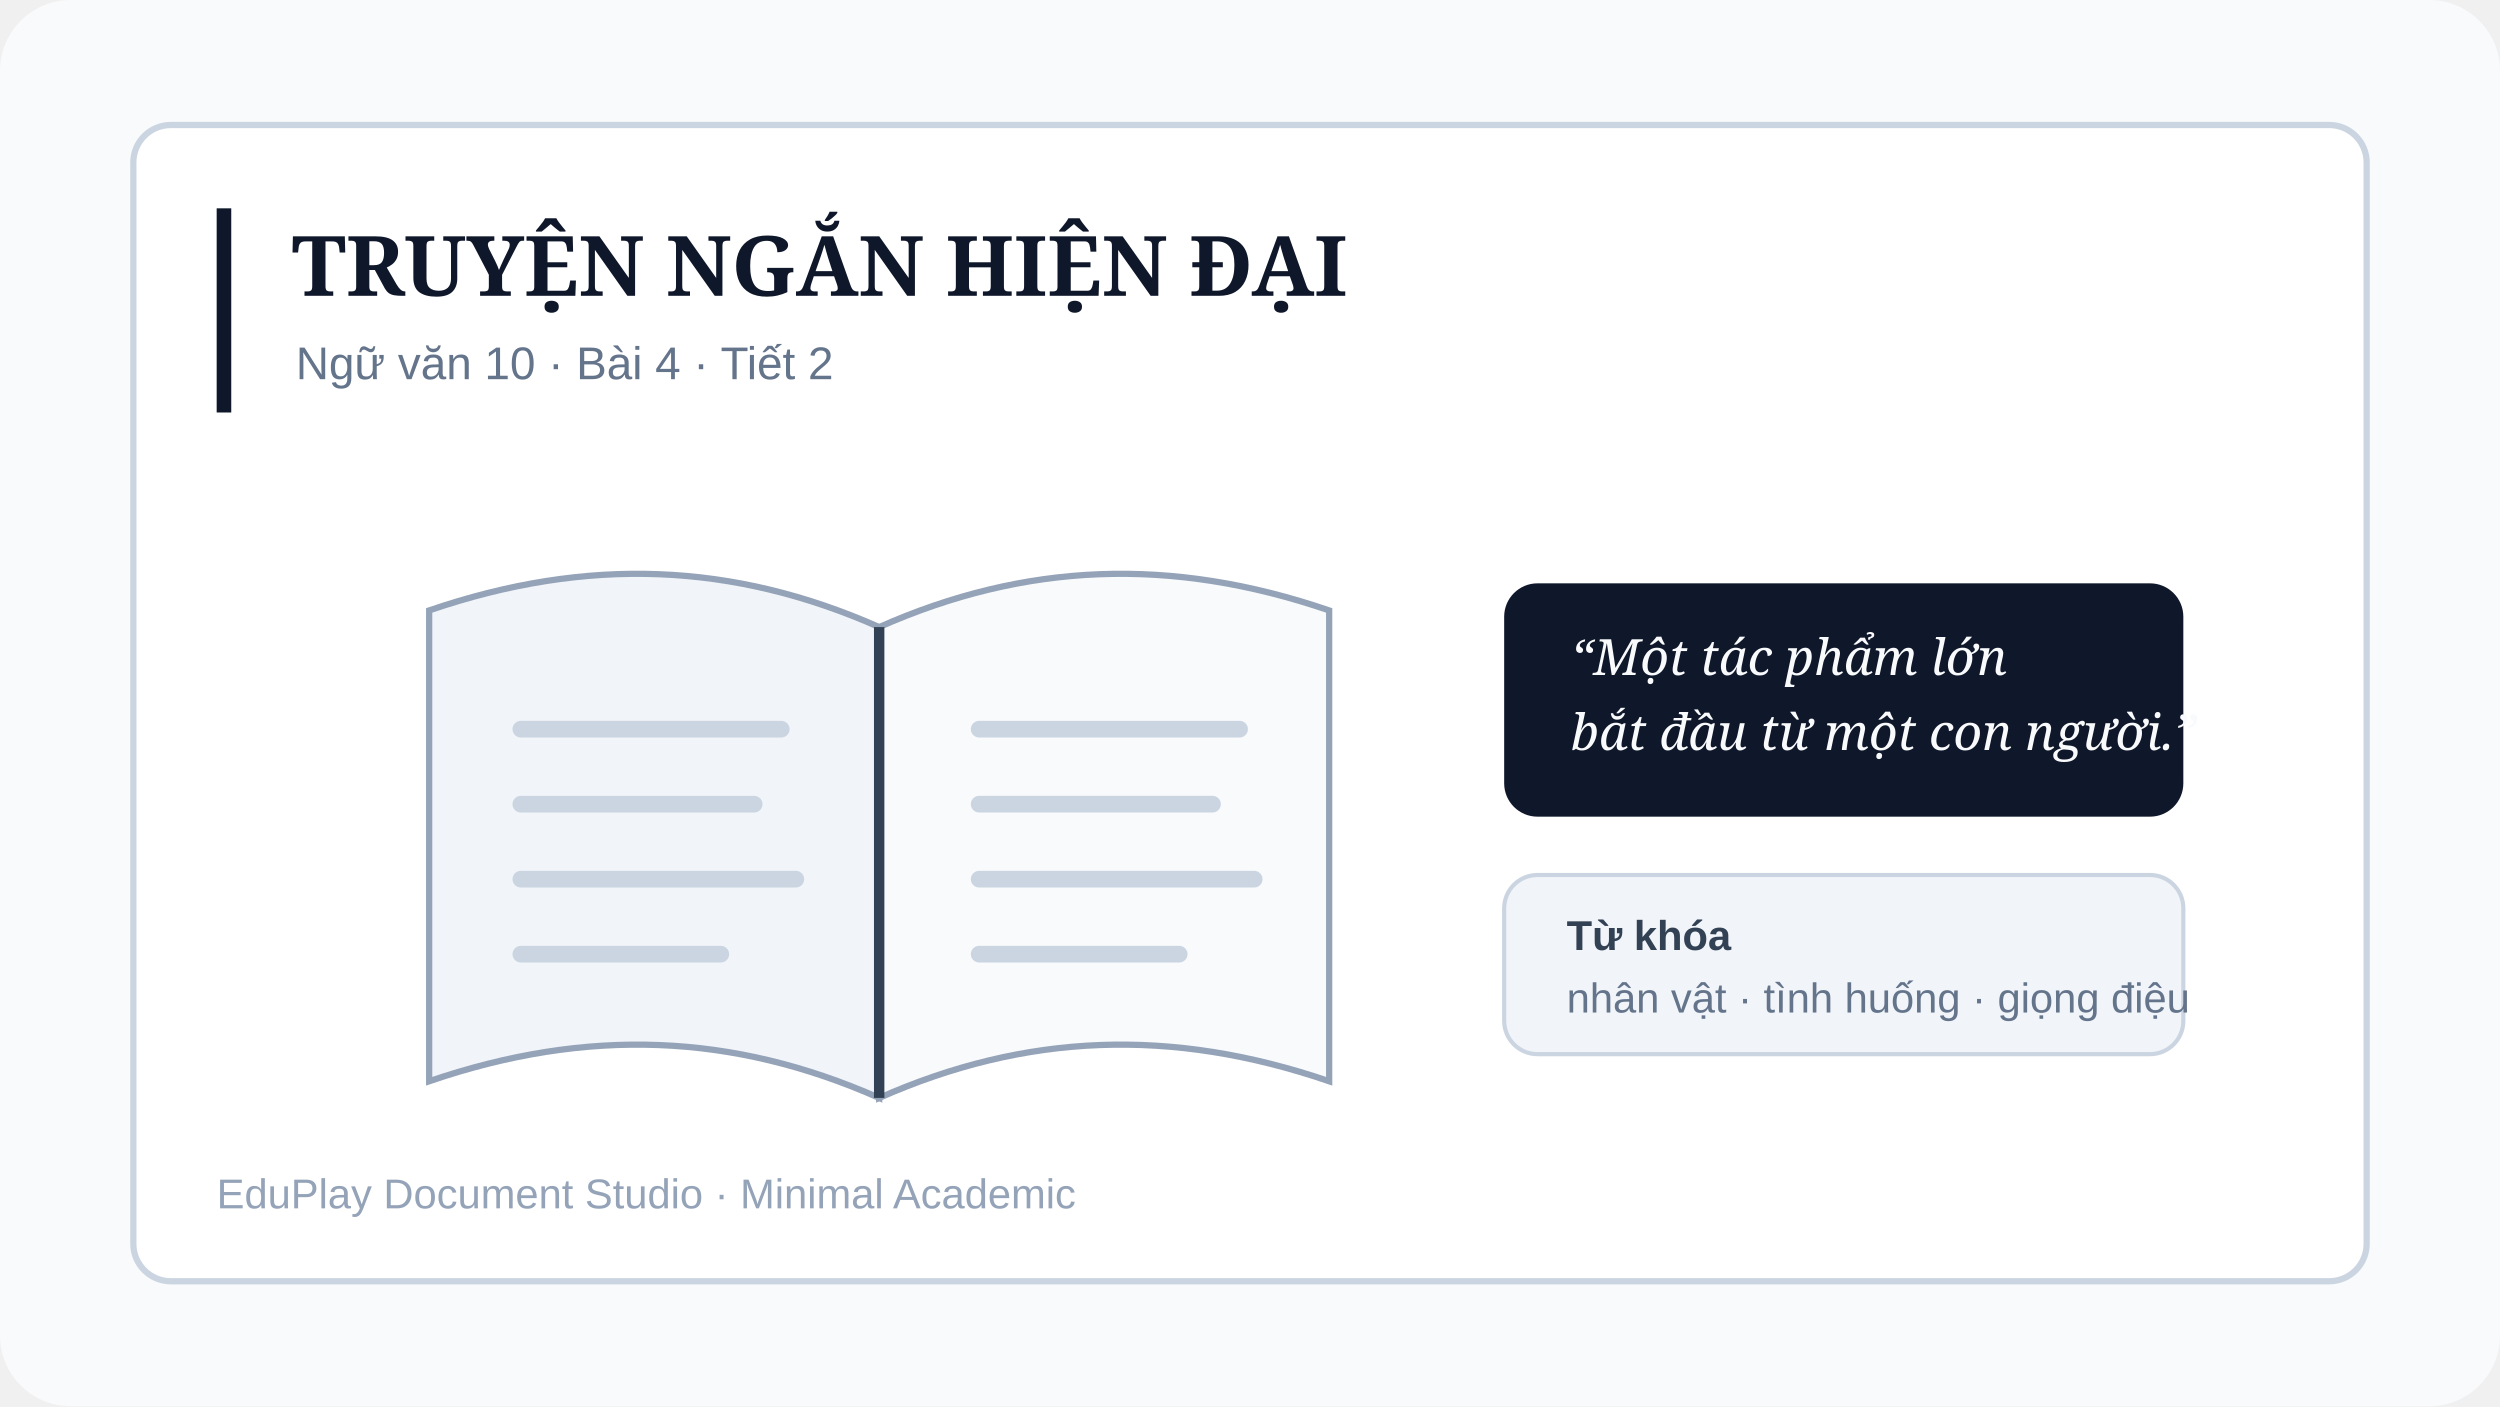
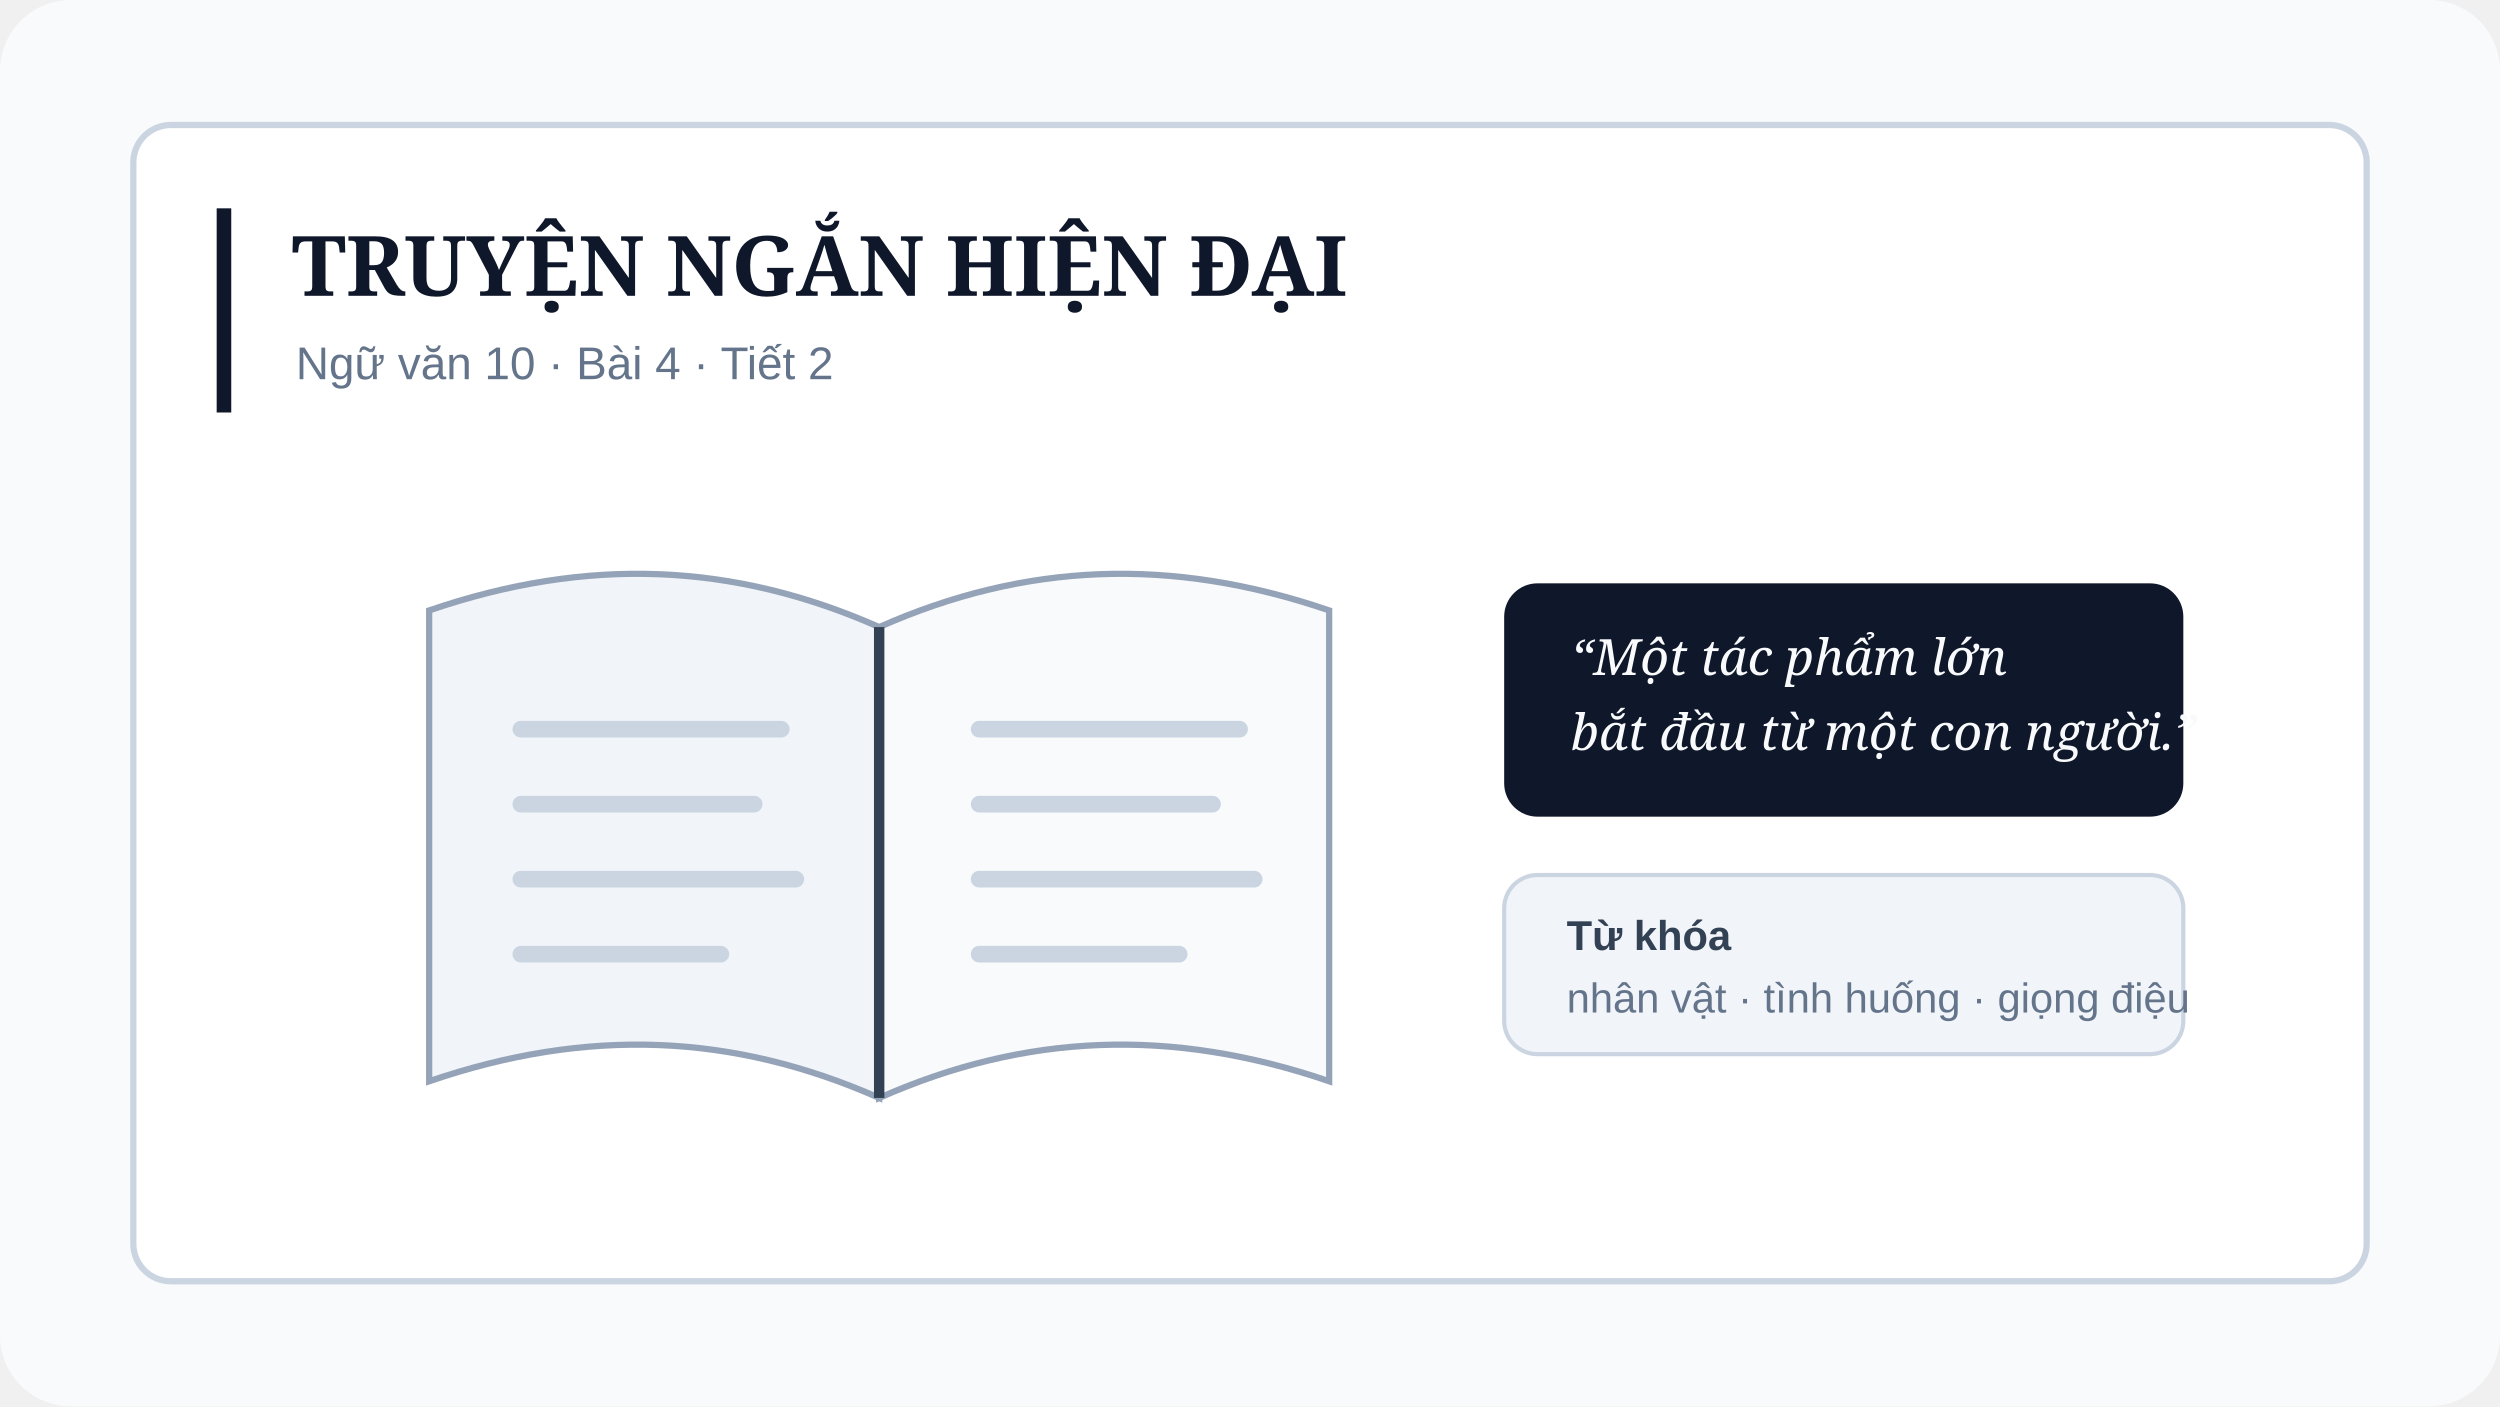
<svg xmlns="http://www.w3.org/2000/svg" viewBox="0 0 1200 675" role="img" aria-label="Minh họa trang sách và truyện ngắn hiện đại">
  <rect width="1200" height="675" rx="34" fill="#f8fafc" />
  <rect x="64" y="60" width="1072" height="555" rx="18" fill="#ffffff" stroke="#cbd5e1" stroke-width="3" />
  <rect x="104" y="100" width="7" height="98" fill="#0f172a" />
  <text x="140" y="142" font-family="Georgia, serif" font-size="40" font-weight="700" fill="#0f172a">TRUYỆN NGẮN HIỆN ĐẠI</text>
  <text x="142" y="182" font-family="Arial, sans-serif" font-size="22" fill="#64748b">Ngữ văn 10 · Bài 4 · Tiết 2</text>
  <path d="M206 293c76-26 146-23 216 8v226c-70-31-140-34-216-8Z" fill="#f1f5f9" stroke="#94a3b8" stroke-width="3" />
  <path d="M422 301c70-31 140-34 216-8v226c-76-26-146-23-216 8Z" fill="#f8fafc" stroke="#94a3b8" stroke-width="3" />
  <path d="M422 301v226" stroke="#334155" stroke-width="5" />
  <g stroke="#cbd5e1" stroke-width="8" stroke-linecap="round">
    <path d="M250 350h125M250 386h112M250 422h132M250 458h96" />
    <path d="M470 350h125M470 386h112M470 422h132M470 458h96" />
  </g>
  <rect x="722" y="280" width="326" height="112" rx="16" fill="#0f172a" />
  <text x="754" y="324" font-family="Georgia, serif" font-size="24" font-style="italic" fill="#f8fafc">“Một tác phẩm lớn</text>
  <text x="754" y="360" font-family="Georgia, serif" font-size="24" font-style="italic" fill="#f8fafc">bắt đầu từ một con người.”</text>
  <rect x="722" y="420" width="326" height="86" rx="16" fill="#f1f5f9" stroke="#cbd5e1" stroke-width="2" />
  <text x="752" y="456" font-family="Arial, sans-serif" font-size="20" font-weight="700" fill="#334155">Từ khóa</text>
  <text x="752" y="486" font-family="Arial, sans-serif" font-size="20" fill="#64748b">nhân vật · tình huống · giọng điệu</text>
-   <text x="104" y="580" font-family="Arial, sans-serif" font-size="20" fill="#94a3b8">EduPlay Document Studio · Minimal Academic</text>
</svg>
